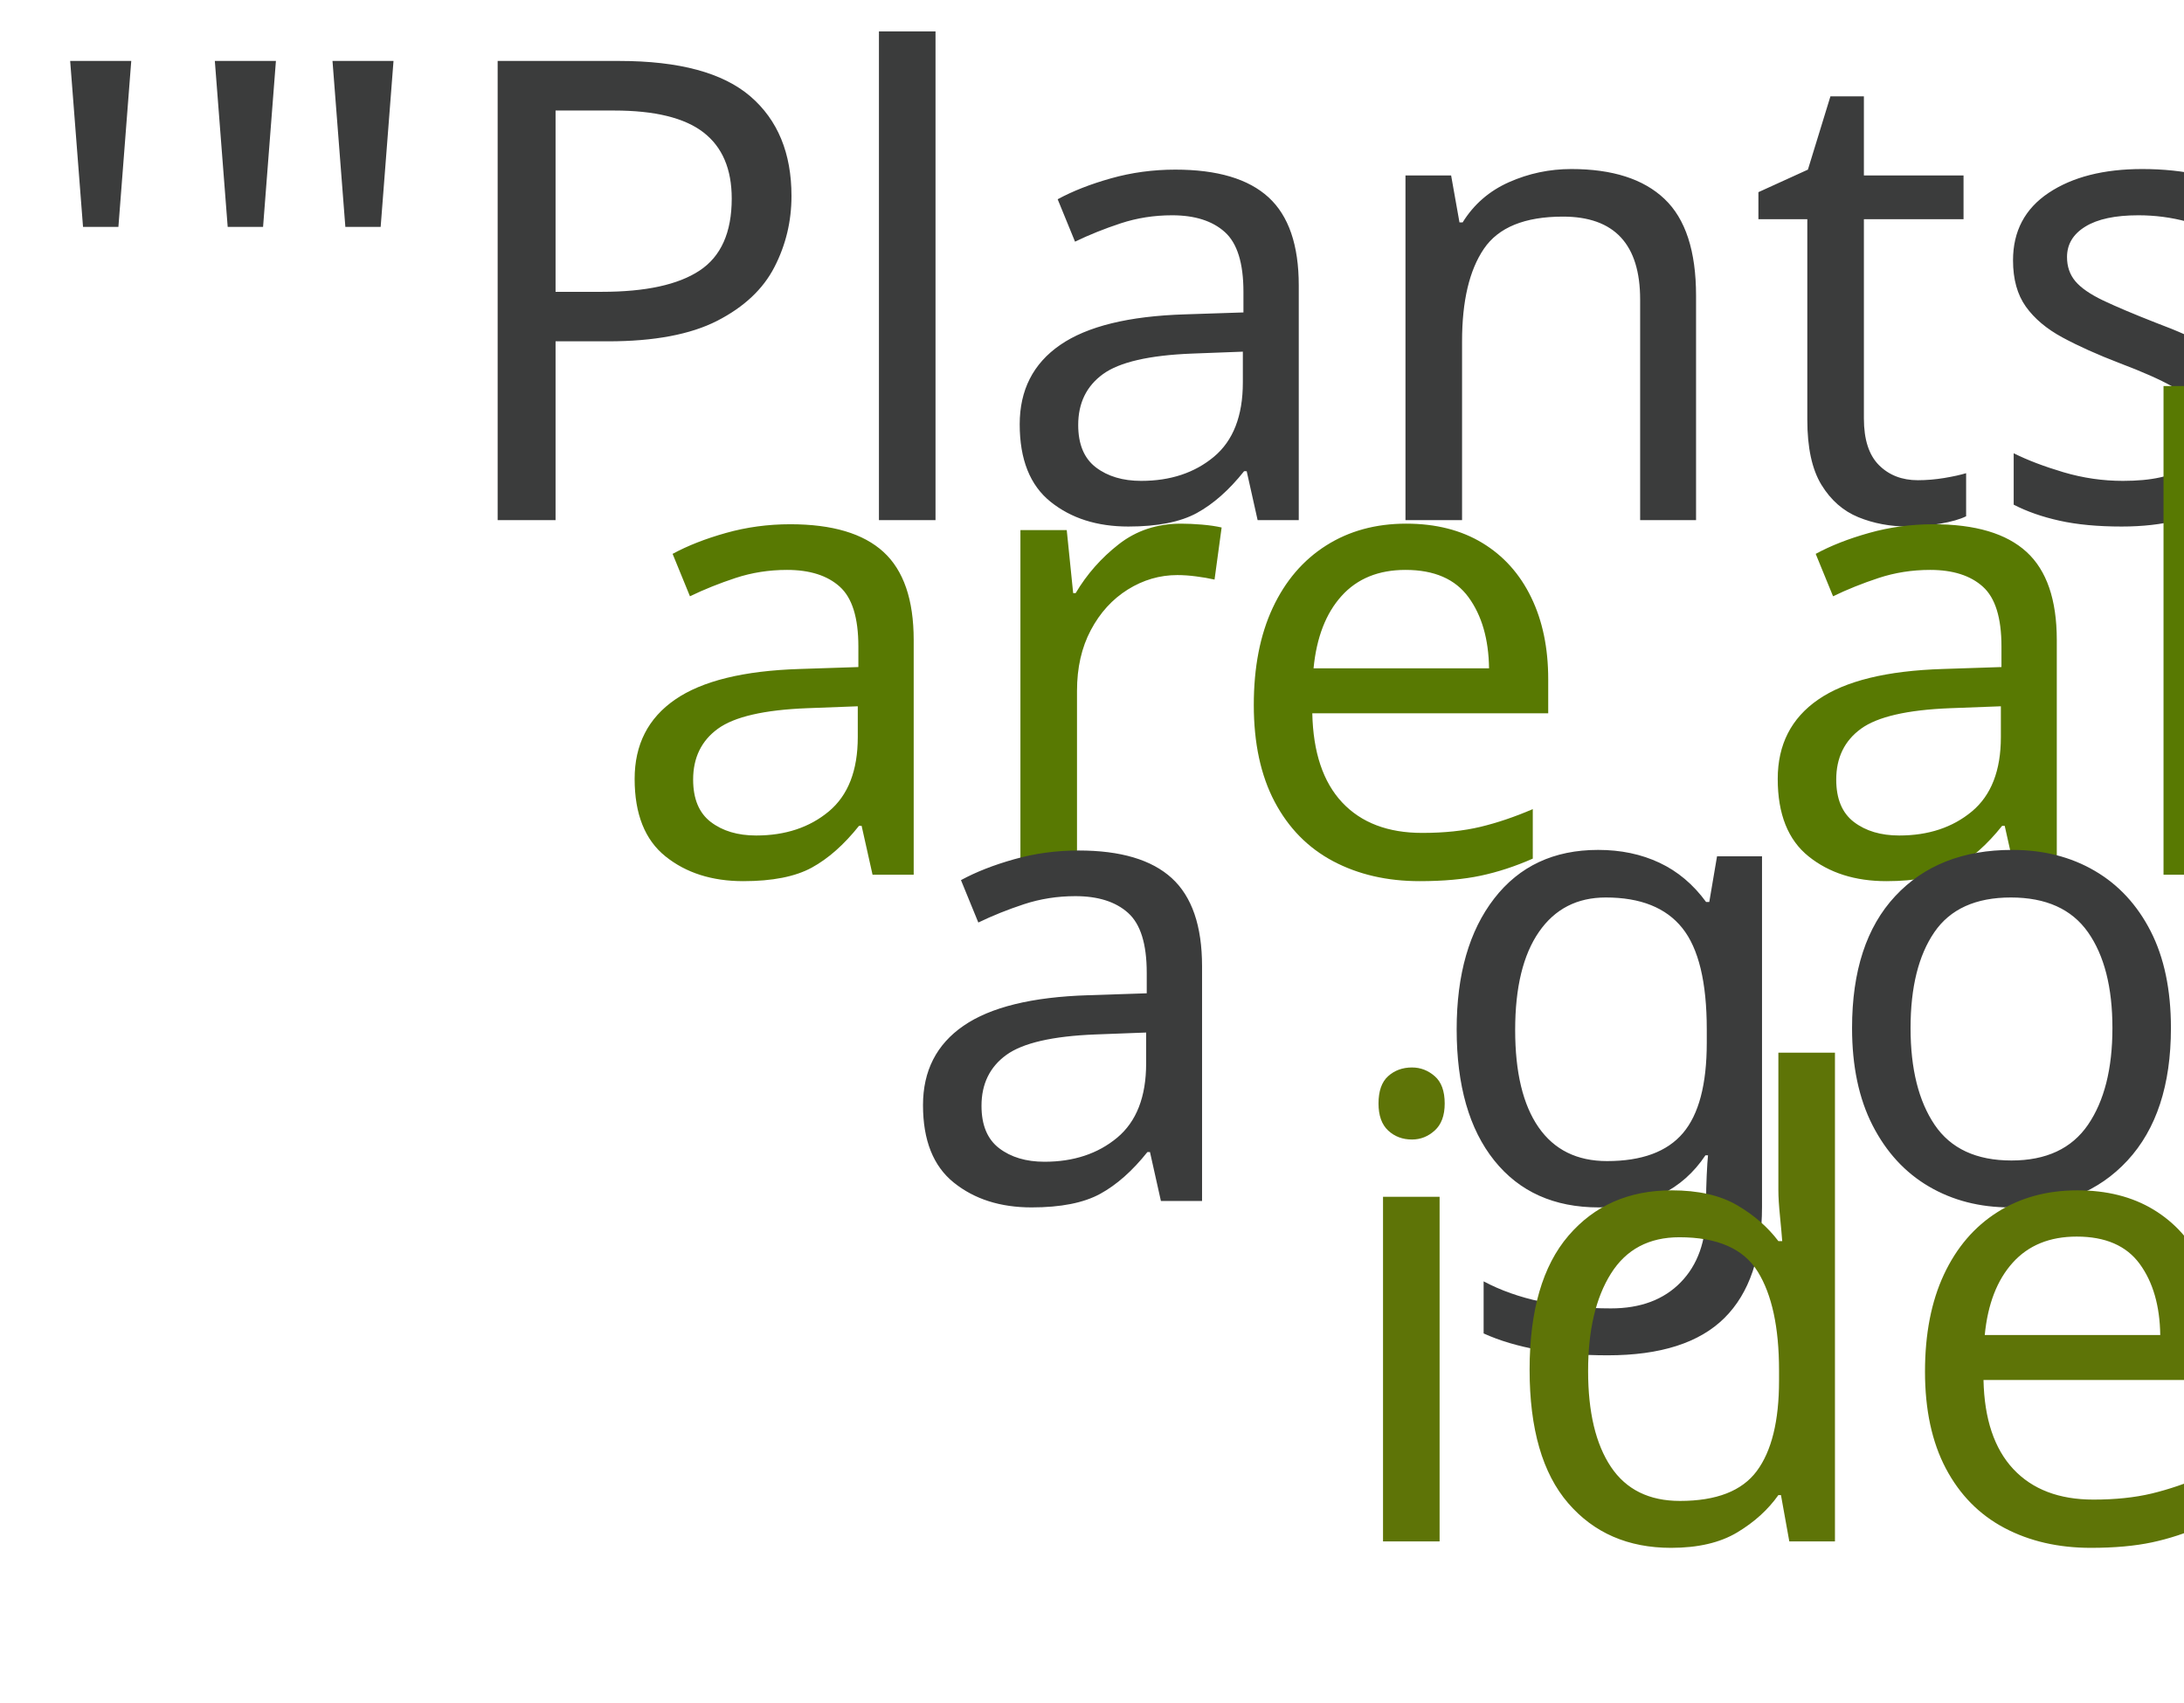
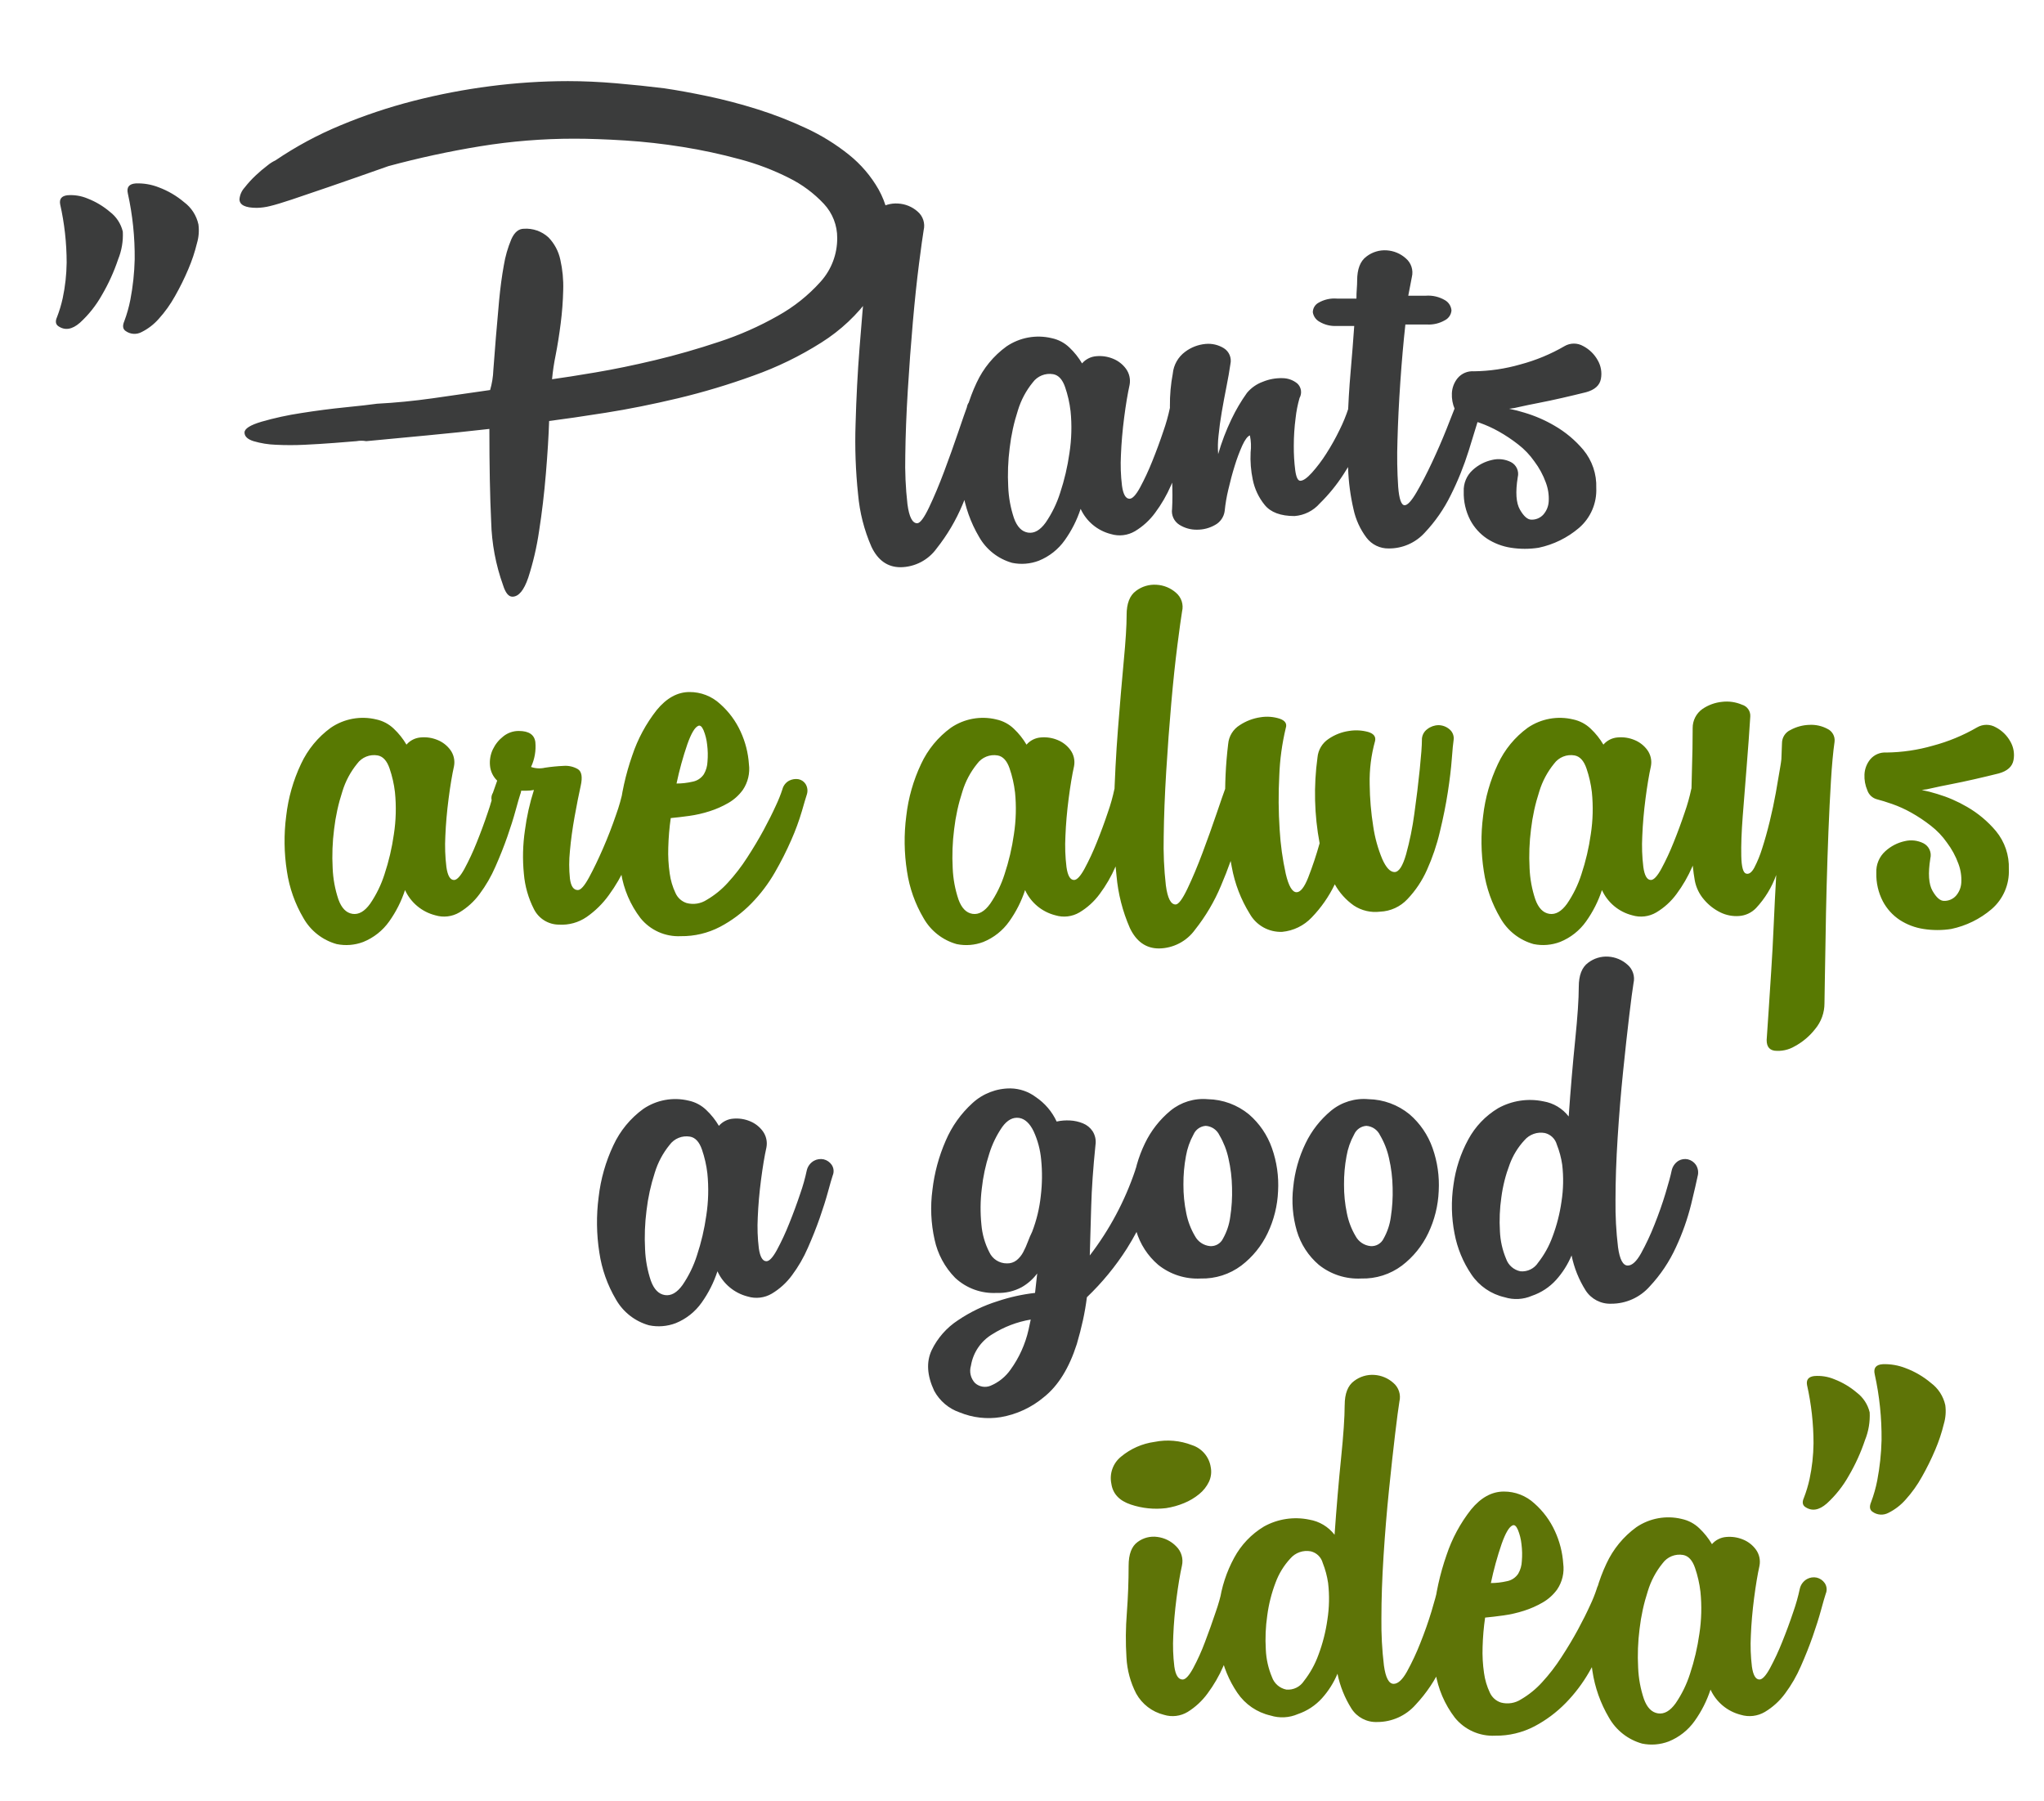
- <svg xmlns="http://www.w3.org/2000/svg" id="Group_1" data-name="Group 1" viewBox="819 206 462 360">
+ <svg xmlns="http://www.w3.org/2000/svg" viewBox="0 0 386 340">
  <defs>
    <style>
      .cls-1 {
+         clip-path: url(#clip-Web_1920_1);
+       }
+ 
+       .cls-2 {
        fill: #3b3c3c;
      }

-       .cls-1, .cls-2, .cls-3 {
-         font-size: 136px;
-         font-family: RemachineScriptPersonalUse, Remachine Script Personal Use;
+       .cls-2, .cls-3, .cls-4 {
+         stroke: rgba(0,0,0,0);
      }

-       .cls-2 {
+       .cls-3 {
        fill: #587902;
      }

-       .cls-3 {
+       .cls-4 {
        fill: #5e7407;
      }
    </style>
+     <clipPath id="clip-Web_1920_1">
+       <rect width="386" height="340" />
+     </clipPath>
  </defs>
-   <text id="_Plants" data-name="'&quot;Plants" class="cls-1" transform="translate(825 316)">
-     <tspan x="0" y="0">'"Plants</tspan>
-   </text>
-   <text id="are_always" data-name="are always" class="cls-2" transform="translate(947 391)">
-     <tspan x="0" y="0">are always</tspan>
-   </text>
-   <text id="a_good" data-name="a good" class="cls-1" transform="translate(1008 460)">
-     <tspan x="0" y="0">a good</tspan>
-   </text>
-   <text id="idea_" data-name="idea!&quot;" class="cls-3" transform="translate(1100 532)">
-     <tspan x="0" y="0">idea!"</tspan>
-   </text>
+   <g id="Web_1920_1" data-name="Web 1920 – 1" class="cls-1">
+     <g id="Symbol_1_1" data-name="Symbol 1 – 1" transform="translate(-742 -291)">
+       <path id="Path_1" data-name="Path 1" class="cls-2" d="M13.192-57.256a12.274,12.274,0,0,1-.884,5.236,35.817,35.817,0,0,1-3.06,6.732A20.934,20.934,0,0,1,5.1-40.052Q2.856-38.08.952-39.44q-.68-.544-.2-1.632a24.246,24.246,0,0,0,1.088-3.6,34.292,34.292,0,0,0,.748-6.732A50.5,50.5,0,0,0,1.36-62.424q-.272-1.5,1.36-1.7a8.128,8.128,0,0,1,3.808.612A14.629,14.629,0,0,1,10.744-61,6.6,6.6,0,0,1,13.192-57.256Zm14.28-1.36A8.484,8.484,0,0,1,27.2-55.08a30.965,30.965,0,0,1-1.632,4.9,48.309,48.309,0,0,1-2.516,5.1,23.093,23.093,0,0,1-3.06,4.284,10.554,10.554,0,0,1-3.264,2.516,2.836,2.836,0,0,1-2.992-.2q-.816-.544-.272-1.836A25.53,25.53,0,0,0,14.62-44.4a46.376,46.376,0,0,0,.816-7.616,55.187,55.187,0,0,0-1.292-12.444q-.408-1.768,1.5-1.9a10.724,10.724,0,0,1,4.352.748,16.133,16.133,0,0,1,4.76,2.788A7.109,7.109,0,0,1,27.472-58.616Zm35.9-11.016q-6.936,2.448-11.288,3.944t-7,2.38q-2.652.884-4.08,1.224a11.034,11.034,0,0,1-2.516.34q-3.264,0-3.264-1.632a3.73,3.73,0,0,1,.952-2.176,20.223,20.223,0,0,1,2.108-2.312,26.48,26.48,0,0,1,2.244-1.9,7.038,7.038,0,0,1,1.5-.952,68.515,68.515,0,0,1,12.24-6.6,100.678,100.678,0,0,1,13.8-4.624A119.5,119.5,0,0,1,82.62-84.728a114.682,114.682,0,0,1,14.62-.952q4.352,0,9.112.408t9.112.952q3.672.544,8.228,1.5t9.316,2.448a73.712,73.712,0,0,1,9.248,3.6,39.275,39.275,0,0,1,8.024,4.964,22.906,22.906,0,0,1,5.644,6.6,16.736,16.736,0,0,1,2.108,8.364,19.87,19.87,0,0,1-3.6,11.764,33.244,33.244,0,0,1-9.316,8.772,63.868,63.868,0,0,1-12.852,6.256,131.352,131.352,0,0,1-14.28,4.284q-7.14,1.7-13.6,2.72T93.7-21.488q-.136,4.216-.612,9.928T91.8-.68a53.709,53.709,0,0,1-2.04,8.772q-1.224,3.6-2.992,3.6Q85.68,11.7,85,9.52A38.272,38.272,0,0,1,82.756-2.448q-.34-7.072-.34-17.544-5.984.68-11.764,1.224T59.16-17.68a5.121,5.121,0,0,0-1.836,0l-4.284.34q-2.584.2-5.508.34a54.358,54.358,0,0,1-5.44,0,17.055,17.055,0,0,1-4.216-.68q-1.7-.544-1.7-1.632t3.2-2.04a58.7,58.7,0,0,1,7.48-1.632q4.284-.68,8.364-1.088t5.984-.68q5.168-.272,10.472-1.02t10.88-1.564a15.542,15.542,0,0,0,.612-3.808q.2-2.72.476-6.12t.612-7q.34-3.6.884-6.6a21.83,21.83,0,0,1,1.428-4.964q.884-1.972,2.38-1.972a6.254,6.254,0,0,1,4.624,1.632,8.619,8.619,0,0,1,2.244,4.216,22.648,22.648,0,0,1,.544,5.712,60.256,60.256,0,0,1-.476,6.324q-.408,3.2-.952,5.984a41.41,41.41,0,0,0-.68,4.556q2.992-.408,8.228-1.292T113.7-32.98q5.984-1.428,12.1-3.468a60.593,60.593,0,0,0,11.084-4.9,31.135,31.135,0,0,0,8.092-6.46,12.2,12.2,0,0,0,3.128-8.228,9.349,9.349,0,0,0-2.516-6.46,22.95,22.95,0,0,0-6.6-4.9,47.511,47.511,0,0,0-9.316-3.536,102.59,102.59,0,0,0-10.744-2.312q-5.508-.884-10.88-1.224t-9.588-.34a110.279,110.279,0,0,0-17.748,1.428A173.548,173.548,0,0,0,63.376-69.632Zm90.576,12.784q0-3.264,1.768-4.556A5.764,5.764,0,0,1,159.6-62.56a6.039,6.039,0,0,1,3.672,1.5,3.517,3.517,0,0,1,1.156,3.536q-.272,1.632-.884,6.392t-1.156,10.948q-.544,6.188-.952,12.852t-.476,12.308a66.926,66.926,0,0,0,.408,9.248q.476,3.6,1.836,3.6.816,0,2.244-2.992t2.856-6.8q1.428-3.808,2.652-7.412t1.632-4.692a2.136,2.136,0,0,1,1.224-1.632,2.912,2.912,0,0,1,1.836-.2,2.674,2.674,0,0,1,1.5.952,1.967,1.967,0,0,1,.2,1.972q-.816,2.72-2.176,7.616a76.4,76.4,0,0,1-3.4,9.656,35.148,35.148,0,0,1-4.9,8.3,8.512,8.512,0,0,1-6.8,3.536q-3.672,0-5.508-3.876a31.518,31.518,0,0,1-2.516-9.86,95.3,95.3,0,0,1-.476-13.328q.2-7.344.748-14.348t1.088-12.784Q153.952-53.856,153.952-56.848Zm34.68,19.72a6.819,6.819,0,0,1,3.332,1.768,13.554,13.554,0,0,1,2.38,2.992,3.953,3.953,0,0,1,2.72-1.36,6.682,6.682,0,0,1,3.128.476,5.632,5.632,0,0,1,2.448,1.9,3.944,3.944,0,0,1,.68,3.06q-.544,2.448-1.02,6.12t-.612,7.072a33.491,33.491,0,0,0,.2,5.848q.34,2.448,1.428,2.448.816,0,1.972-2.108a47.337,47.337,0,0,0,2.312-4.964q1.156-2.856,2.108-5.712a34.752,34.752,0,0,0,1.224-4.352,2.812,2.812,0,0,1,1.36-1.836,2.677,2.677,0,0,1,1.836-.272,2.568,2.568,0,0,1,1.5,1.02,2.113,2.113,0,0,1,.2,2.04q-.272.816-.884,3.06t-1.564,4.964q-.952,2.72-2.244,5.644a25.759,25.759,0,0,1-2.992,5.168A13,13,0,0,1,204.34-.68a5.692,5.692,0,0,1-4.556.544,8.6,8.6,0,0,1-5.712-4.76A22,22,0,0,1,191.08,1.02a11.087,11.087,0,0,1-4.9,3.876,9,9,0,0,1-5.032.408A10.412,10.412,0,0,1,174.9.408a24.373,24.373,0,0,1-3.128-8.84,36.707,36.707,0,0,1-.136-10.472A31.187,31.187,0,0,1,174.42-28.7a17.684,17.684,0,0,1,5.644-6.868A10.744,10.744,0,0,1,188.632-37.128Zm3.536,13.736a21.488,21.488,0,0,0-1.02-4.488q-.748-2.176-2.244-2.448a3.951,3.951,0,0,0-3.876,1.564,15.4,15.4,0,0,0-2.788,5.236,36.708,36.708,0,0,0-1.564,7.14,40.69,40.69,0,0,0-.272,7.344,21.2,21.2,0,0,0,1.088,5.916q.884,2.448,2.652,2.72t3.332-1.9a21.3,21.3,0,0,0,2.72-5.576,42.934,42.934,0,0,0,1.768-7.548A31.436,31.436,0,0,0,192.168-23.392Zm19.312-7.072a5.811,5.811,0,0,1,2.312-4.08,7.531,7.531,0,0,1,3.876-1.5,5.575,5.575,0,0,1,3.468.816,2.8,2.8,0,0,1,1.224,2.992q-.272,1.9-.748,4.284t-.884,4.76q-.408,2.38-.612,4.488a18.318,18.318,0,0,0-.068,3.468,42.65,42.65,0,0,1,2.516-6.6,32.65,32.65,0,0,1,2.924-4.964A7.012,7.012,0,0,1,228.48-28.9a9.052,9.052,0,0,1,3.672-.68,4.453,4.453,0,0,1,2.856,1.02,2.241,2.241,0,0,1,.408,2.72,22.279,22.279,0,0,0-.748,3.808,40.094,40.094,0,0,0-.34,5.236,34.306,34.306,0,0,0,.272,4.624q.272,1.972.952,1.972.816,0,2.176-1.5a27.616,27.616,0,0,0,2.72-3.6,42.6,42.6,0,0,0,2.516-4.488,29.867,29.867,0,0,0,1.7-4.148,2.17,2.17,0,0,1,1.156-1.632,2.876,2.876,0,0,1,1.7-.272,2.07,2.07,0,0,1,1.36.884,2.361,2.361,0,0,1,.272,1.972,26.991,26.991,0,0,1-1.9,5.168,49.3,49.3,0,0,1-3.536,6.392,32.081,32.081,0,0,1-4.488,5.508,7.028,7.028,0,0,1-4.76,2.38q-3.944,0-5.644-2.108a11,11,0,0,1-2.244-4.76,20.217,20.217,0,0,1-.408-5.168,9.757,9.757,0,0,0-.136-3.2q-.68.272-1.428,1.9a32.386,32.386,0,0,0-1.428,3.808q-.68,2.176-1.224,4.556a29.6,29.6,0,0,0-.68,4.012,3.519,3.519,0,0,1-1.836,2.652,6.794,6.794,0,0,1-3.4.884A6.078,6.078,0,0,1,212.7-1.9a3.026,3.026,0,0,1-1.36-2.992q.136-2.312,0-5.576t-.272-6.868q-.136-3.6-.136-7A31.344,31.344,0,0,1,211.48-30.464Zm34.68-14.144q0-.952.068-1.836t.068-1.564q0-3.264,1.768-4.556a5.657,5.657,0,0,1,3.808-1.156,5.963,5.963,0,0,1,3.6,1.5,3.517,3.517,0,0,1,1.156,3.536l-.68,3.536h3.264a6.22,6.22,0,0,1,3.74.884,2.451,2.451,0,0,1,1.156,1.9,2.268,2.268,0,0,1-1.224,1.836,6.082,6.082,0,0,1-3.4.816h-4.08q-.544,4.9-.952,10.812t-.544,11.152a86.151,86.151,0,0,0,.136,8.7q.272,3.468,1.224,3.468.816,0,2.244-2.448t2.924-5.644q1.5-3.2,2.72-6.256t1.632-4.148a2.136,2.136,0,0,1,1.224-1.632,2.912,2.912,0,0,1,1.836-.2,2.674,2.674,0,0,1,1.5.952,1.967,1.967,0,0,1,.2,1.972q-.816,2.72-2.176,7.072a56.519,56.519,0,0,1-3.4,8.432,28.816,28.816,0,0,1-4.9,7.072,9.082,9.082,0,0,1-6.8,2.992,5.154,5.154,0,0,1-4.216-2.04,13.725,13.725,0,0,1-2.448-5.372,40.5,40.5,0,0,1-1.02-7.684q-.2-4.352-.068-8.976t.544-9.316q.408-4.692.68-8.636h-3.264a5.74,5.74,0,0,1-3.332-.816,2.47,2.47,0,0,1-1.224-1.768,2.06,2.06,0,0,1,1.02-1.768,5.978,5.978,0,0,1,3.536-.816Zm39.3,8.976a3.521,3.521,0,0,1,3.536,0,6.667,6.667,0,0,1,2.72,2.652,5.129,5.129,0,0,1,.612,3.536q-.34,1.836-2.788,2.516-2.176.544-4.556,1.088t-4.488.952q-2.108.408-3.6.748a11.946,11.946,0,0,1-1.9.34,28.053,28.053,0,0,1,2.924.748A25.651,25.651,0,0,1,283.56-20.6,20.52,20.52,0,0,1,289-16.048a10.685,10.685,0,0,1,2.448,7.208,9.413,9.413,0,0,1-3.264,7.548,17.183,17.183,0,0,1-7.616,3.74,16.894,16.894,0,0,1-5.236,0,11.42,11.42,0,0,1-4.488-1.7,9.664,9.664,0,0,1-3.2-3.536,11.064,11.064,0,0,1-1.224-5.372,5.156,5.156,0,0,1,1.7-4.08,7.969,7.969,0,0,1,3.672-1.9,5.168,5.168,0,0,1,3.536.408,2.523,2.523,0,0,1,1.292,2.856q-.68,4.216.408,6.12t2.176,1.9a2.929,2.929,0,0,0,2.244-.952,4.1,4.1,0,0,0,1.02-2.516,8.643,8.643,0,0,0-.544-3.536,15.257,15.257,0,0,0-2.176-4.012,14.535,14.535,0,0,0-3.06-3.2,28.709,28.709,0,0,0-3.672-2.448,22.8,22.8,0,0,0-3.6-1.632q-1.768-.612-2.856-.884a2.625,2.625,0,0,1-1.836-1.7,6.756,6.756,0,0,1-.544-2.992,4.857,4.857,0,0,1,1.088-2.856,3.661,3.661,0,0,1,3.06-1.292,33.142,33.142,0,0,0,8.772-1.292A34.068,34.068,0,0,0,285.464-35.632Z" transform="translate(752 392)" />
+       <path id="Path_2" data-name="Path 2" class="cls-3" d="M16.048-37.128A6.819,6.819,0,0,1,19.38-35.36a13.554,13.554,0,0,1,2.38,2.992,3.953,3.953,0,0,1,2.72-1.36,6.682,6.682,0,0,1,3.128.476,5.632,5.632,0,0,1,2.448,1.9,3.944,3.944,0,0,1,.68,3.06q-.544,2.448-1.02,6.12T29.1-15.1a33.492,33.492,0,0,0,.2,5.848Q29.648-6.8,30.736-6.8q.816,0,1.972-2.108a47.334,47.334,0,0,0,2.312-4.964q1.156-2.856,2.108-5.712a34.749,34.749,0,0,0,1.224-4.352,2.812,2.812,0,0,1,1.36-1.836,2.677,2.677,0,0,1,1.836-.272,2.568,2.568,0,0,1,1.5,1.02,2.113,2.113,0,0,1,.2,2.04q-.272.816-.884,3.06T40.8-14.96q-.952,2.72-2.244,5.644a25.76,25.76,0,0,1-2.992,5.168A13,13,0,0,1,31.756-.68,5.692,5.692,0,0,1,27.2-.136,8.6,8.6,0,0,1,21.488-4.9,22,22,0,0,1,18.5,1.02,11.087,11.087,0,0,1,13.6,4.9,9,9,0,0,1,8.568,5.3,10.412,10.412,0,0,1,2.312.408,24.373,24.373,0,0,1-.816-8.432,36.707,36.707,0,0,1-.952-18.9,31.187,31.187,0,0,1,1.836-28.7,17.684,17.684,0,0,1,7.48-35.564,10.744,10.744,0,0,1,16.048-37.128Zm3.536,13.736a21.488,21.488,0,0,0-1.02-4.488q-.748-2.176-2.244-2.448a3.951,3.951,0,0,0-3.876,1.564,15.4,15.4,0,0,0-2.788,5.236,36.708,36.708,0,0,0-1.564,7.14A40.69,40.69,0,0,0,7.82-9.044,21.2,21.2,0,0,0,8.908-3.128Q9.792-.68,11.56-.408t3.332-1.9a21.3,21.3,0,0,0,2.72-5.576,42.934,42.934,0,0,0,1.768-7.548A31.437,31.437,0,0,0,19.584-23.392Zm22.984,1.224A2.314,2.314,0,0,1,41.412-20.6a2.608,2.608,0,0,1-1.836.272,2.4,2.4,0,0,1-1.5-.952,1.9,1.9,0,0,1,0-1.972l.816-2.312a4.465,4.465,0,0,1-1.36-2.856,5.86,5.86,0,0,1,.544-3.06,6.835,6.835,0,0,1,1.972-2.448,4.6,4.6,0,0,1,2.924-1.02q2.856,0,3.128,2.108a9.122,9.122,0,0,1-.816,4.692,4.753,4.753,0,0,0,2.652.136,33.145,33.145,0,0,1,3.468-.34,4.664,4.664,0,0,1,2.72.612q1.088.68.544,3.128t-1.156,5.848q-.612,3.4-.884,6.46a25.087,25.087,0,0,0,0,5.236Q52.9-4.9,54.128-4.9q.816,0,2.108-2.38t2.652-5.508q1.36-3.128,2.448-6.324a33.827,33.827,0,0,0,1.36-4.828,2.722,2.722,0,0,1,1.156-1.9,3.026,3.026,0,0,1,1.836-.476,2.142,2.142,0,0,1,1.564.816,2.785,2.785,0,0,1,.476,2.108q-.136.68-.68,2.924t-1.5,5.032Q64.6-12.648,63.24-9.588a30.053,30.053,0,0,1-3.264,5.644A17.367,17.367,0,0,1,55.76.2a8.282,8.282,0,0,1-5.168,1.428,5.3,5.3,0,0,1-4.76-2.924,17.973,17.973,0,0,1-1.9-6.664,33.7,33.7,0,0,1,.2-8.228,43.322,43.322,0,0,1,1.7-7.616,6.919,6.919,0,0,1-1.36.136h-1.36A4.231,4.231,0,0,0,42.568-22.168Zm42.7-1.632a8.811,8.811,0,0,1-2.72,2.448,17.8,17.8,0,0,1-3.536,1.564,22.843,22.843,0,0,1-3.876.884q-1.972.272-3.468.408A47.888,47.888,0,0,0,71.2-12.92a27.456,27.456,0,0,0,.272,4.9,12.562,12.562,0,0,0,1.088,3.672,3.458,3.458,0,0,0,2.108,1.9,4.732,4.732,0,0,0,3.808-.612,16.745,16.745,0,0,0,3.944-3.2,34.565,34.565,0,0,0,3.672-4.76q1.768-2.72,3.128-5.236t2.312-4.624a25.821,25.821,0,0,0,1.224-3.06,2.557,2.557,0,0,1,1.292-1.632,2.876,2.876,0,0,1,1.7-.272,2.07,2.07,0,0,1,1.36.884,2.361,2.361,0,0,1,.272,1.972q-.272.816-.952,3.2a44.863,44.863,0,0,1-1.972,5.372,61.085,61.085,0,0,1-3.128,6.188A29.17,29.17,0,0,1,86.9-2.38a23.735,23.735,0,0,1-5.916,4.42,15.564,15.564,0,0,1-7.412,1.768A9.2,9.2,0,0,1,65.96.408,18.96,18.96,0,0,1,62.288-8.16a38.923,38.923,0,0,1-.34-11.084A47.642,47.642,0,0,1,64.4-30.328,28.375,28.375,0,0,1,69.02-38.9q2.788-3.4,6.188-3.4a8.431,8.431,0,0,1,5.78,2.244,15.613,15.613,0,0,1,3.876,5.236,17.434,17.434,0,0,1,1.564,6.12A7.067,7.067,0,0,1,85.272-23.8ZM76.84-35.9q-.952.408-2.04,3.468a62.019,62.019,0,0,0-2.04,7.412,13.462,13.462,0,0,0,2.992-.34,3.283,3.283,0,0,0,2.176-1.428,5.124,5.124,0,0,0,.68-2.38,15.136,15.136,0,0,0-.068-3.2,9.913,9.913,0,0,0-.68-2.72Q77.384-36.176,76.84-35.9Zm56.3-1.224a6.819,6.819,0,0,1,3.332,1.768,13.554,13.554,0,0,1,2.38,2.992,3.953,3.953,0,0,1,2.72-1.36,6.682,6.682,0,0,1,3.128.476,5.632,5.632,0,0,1,2.448,1.9,3.944,3.944,0,0,1,.68,3.06q-.544,2.448-1.02,6.12T146.2-15.1a33.491,33.491,0,0,0,.2,5.848q.34,2.448,1.428,2.448.816,0,1.972-2.108a47.337,47.337,0,0,0,2.312-4.964q1.156-2.856,2.108-5.712a34.752,34.752,0,0,0,1.224-4.352,2.812,2.812,0,0,1,1.36-1.836,2.677,2.677,0,0,1,1.836-.272,2.568,2.568,0,0,1,1.5,1.02,2.113,2.113,0,0,1,.2,2.04q-.272.816-.884,3.06T157.9-14.96q-.952,2.72-2.244,5.644a25.759,25.759,0,0,1-2.992,5.168A13,13,0,0,1,148.852-.68a5.692,5.692,0,0,1-4.556.544,8.6,8.6,0,0,1-5.712-4.76,22,22,0,0,1-2.992,5.916A11.087,11.087,0,0,1,130.7,4.9a9,9,0,0,1-5.032.408,10.412,10.412,0,0,1-6.256-4.9,24.373,24.373,0,0,1-3.128-8.84,36.707,36.707,0,0,1-.136-10.472,31.187,31.187,0,0,1,2.788-9.792,17.684,17.684,0,0,1,5.644-6.868A10.744,10.744,0,0,1,133.144-37.128Zm3.536,13.736a21.488,21.488,0,0,0-1.02-4.488q-.748-2.176-2.244-2.448a3.951,3.951,0,0,0-3.876,1.564,15.4,15.4,0,0,0-2.788,5.236,36.708,36.708,0,0,0-1.564,7.14,40.69,40.69,0,0,0-.272,7.344A21.2,21.2,0,0,0,126-3.128q.884,2.448,2.652,2.72t3.332-1.9a21.3,21.3,0,0,0,2.72-5.576,42.934,42.934,0,0,0,1.768-7.548A31.436,31.436,0,0,0,136.68-23.392Zm21.08-33.456q0-3.264,1.768-4.556A5.764,5.764,0,0,1,163.4-62.56a6.039,6.039,0,0,1,3.672,1.5,3.517,3.517,0,0,1,1.156,3.536q-.272,1.632-.884,6.392t-1.156,10.948q-.544,6.188-.952,12.852t-.476,12.308a66.926,66.926,0,0,0,.408,9.248q.476,3.6,1.836,3.6.816,0,2.244-2.992t2.856-6.8q1.428-3.808,2.652-7.412t1.632-4.692a2.136,2.136,0,0,1,1.224-1.632,2.912,2.912,0,0,1,1.836-.2,2.674,2.674,0,0,1,1.5.952,1.967,1.967,0,0,1,.2,1.972q-.816,2.72-2.176,7.616a76.4,76.4,0,0,1-3.4,9.656,35.148,35.148,0,0,1-4.9,8.3,8.512,8.512,0,0,1-6.8,3.536q-3.672,0-5.508-3.876a31.518,31.518,0,0,1-2.516-9.86,95.3,95.3,0,0,1-.476-13.328q.2-7.344.748-14.348t1.088-12.784Q157.76-53.856,157.76-56.848ZM193.8-29.92a4.7,4.7,0,0,1,2.108-3.536,9.093,9.093,0,0,1,3.876-1.5,8.488,8.488,0,0,1,3.6.2q1.564.476,1.292,1.7a27.976,27.976,0,0,0-1.02,8.16,54.078,54.078,0,0,0,.68,8.024,25.581,25.581,0,0,0,1.7,6.12Q207.128-8.3,208.352-8.3t2.176-3.332a57.162,57.162,0,0,0,1.564-7.684q.612-4.352,1.02-8.364t.408-5.508a2.462,2.462,0,0,1,1.02-2.108,3.523,3.523,0,0,1,2.108-.748,3.242,3.242,0,0,1,2.04.748,2.219,2.219,0,0,1,.816,2.108q-.136.816-.34,3.536t-.748,6.256q-.544,3.536-1.5,7.48A39.54,39.54,0,0,1,214.472-8.7,19.48,19.48,0,0,1,210.8-3.2a7.456,7.456,0,0,1-5.168,2.38,7.336,7.336,0,0,1-4.964-1.156,11.978,11.978,0,0,1-3.6-4.012A23.827,23.827,0,0,1,192.712.272a8.814,8.814,0,0,1-5.576,2.72,6.712,6.712,0,0,1-6.12-3.4,25.36,25.36,0,0,1-3.4-8.84,64.914,64.914,0,0,1-1.224-11.628,78.5,78.5,0,0,1,.544-11.628,4.642,4.642,0,0,1,2.176-3.536,9.593,9.593,0,0,1,3.944-1.5,7.77,7.77,0,0,1,3.6.272q1.564.544,1.156,1.768a45.674,45.674,0,0,0-1.224,8.976,84.672,84.672,0,0,0,.068,10.2,53.186,53.186,0,0,0,1.156,8.364q.816,3.468,2.04,3.468,1.088,0,2.176-2.72a68.468,68.468,0,0,0,2.176-6.528A50.394,50.394,0,0,1,193.8-29.92Zm48.28-7.208a6.819,6.819,0,0,1,3.332,1.768,13.554,13.554,0,0,1,2.38,2.992,3.953,3.953,0,0,1,2.72-1.36,6.682,6.682,0,0,1,3.128.476,5.632,5.632,0,0,1,2.448,1.9,3.943,3.943,0,0,1,.68,3.06q-.544,2.448-1.02,6.12t-.612,7.072a33.491,33.491,0,0,0,.2,5.848q.34,2.448,1.428,2.448.816,0,1.972-2.108a47.334,47.334,0,0,0,2.312-4.964q1.156-2.856,2.108-5.712a34.746,34.746,0,0,0,1.224-4.352,2.812,2.812,0,0,1,1.36-1.836,2.677,2.677,0,0,1,1.836-.272,2.568,2.568,0,0,1,1.5,1.02,2.113,2.113,0,0,1,.2,2.04q-.272.816-.884,3.06t-1.564,4.964q-.952,2.72-2.244,5.644A25.759,25.759,0,0,1,261.6-4.148,13,13,0,0,1,257.788-.68a5.692,5.692,0,0,1-4.556.544A8.6,8.6,0,0,1,247.52-4.9a22,22,0,0,1-2.992,5.916,11.087,11.087,0,0,1-4.9,3.876A9,9,0,0,1,234.6,5.3a10.412,10.412,0,0,1-6.256-4.9,24.373,24.373,0,0,1-3.128-8.84A36.707,36.707,0,0,1,225.08-18.9a31.187,31.187,0,0,1,2.788-9.792,17.684,17.684,0,0,1,5.644-6.868A10.744,10.744,0,0,1,242.08-37.128Zm3.536,13.736a21.488,21.488,0,0,0-1.02-4.488q-.748-2.176-2.244-2.448a3.951,3.951,0,0,0-3.876,1.564,15.4,15.4,0,0,0-2.788,5.236,36.708,36.708,0,0,0-1.564,7.14,40.69,40.69,0,0,0-.272,7.344,21.2,21.2,0,0,0,1.088,5.916q.884,2.448,2.652,2.72t3.332-1.9a21.3,21.3,0,0,0,2.72-5.576,42.934,42.934,0,0,0,1.768-7.548A31.436,31.436,0,0,0,245.616-23.392Zm43.928,39.848a7.563,7.563,0,0,1-1.768,4.9,12.322,12.322,0,0,1-3.876,3.264,6.205,6.205,0,0,1-3.808.816q-1.7-.272-1.428-2.584.136-1.768.34-5.032t.476-7.344q.272-4.08.476-8.772t.476-9.452A18.115,18.115,0,0,1,276.624-1.5a4.915,4.915,0,0,1-3.2,1.5,6.869,6.869,0,0,1-3.536-.68,9.5,9.5,0,0,1-3.06-2.38,7.7,7.7,0,0,1-1.768-3.6,36.322,36.322,0,0,1-.544-5.44q-.136-3.4-.136-7.344t.136-8.092q.136-4.148.136-7.956a4.368,4.368,0,0,1,1.836-3.6,7.96,7.96,0,0,1,3.74-1.36,7.326,7.326,0,0,1,3.74.544,2.166,2.166,0,0,1,1.564,2.244q-.272,4.352-.68,9.384t-.748,9.452q-.34,4.42-.272,7.48t.884,3.332q.816.272,1.564-1.088a21.658,21.658,0,0,0,1.5-3.672q.748-2.312,1.428-5.1t1.156-5.44q.476-2.652.816-4.76a21.735,21.735,0,0,0,.34-3.06q1.632-.816,2.108,0a10.4,10.4,0,0,1,.884,2.992,13.213,13.213,0,0,1,.068,2.652,40.045,40.045,0,0,1-.544,5.032q-.476,2.924-1.36,6.324a39.337,39.337,0,0,1-2.244,6.392q.408-7.48.68-14.212t.408-10.676a2.75,2.75,0,0,1,1.632-2.516,7.915,7.915,0,0,1,3.536-.952,6.485,6.485,0,0,1,3.4.748,2.379,2.379,0,0,1,1.36,2.448q-.408,2.856-.68,7.344t-.476,9.588q-.2,5.1-.34,10.336t-.2,9.724q-.068,4.488-.136,7.82T289.544,16.456Zm28.832-52.088a3.521,3.521,0,0,1,3.536,0,6.667,6.667,0,0,1,2.72,2.652,5.129,5.129,0,0,1,.612,3.536q-.34,1.836-2.788,2.516-2.176.544-4.556,1.088t-4.488.952q-2.108.408-3.6.748a11.946,11.946,0,0,1-1.9.34,28.053,28.053,0,0,1,2.924.748,25.651,25.651,0,0,1,5.644,2.448,20.52,20.52,0,0,1,5.44,4.556A10.685,10.685,0,0,1,324.36-8.84,9.413,9.413,0,0,1,321.1-1.292a17.183,17.183,0,0,1-7.616,3.74,16.894,16.894,0,0,1-5.236,0,11.42,11.42,0,0,1-4.488-1.7,9.664,9.664,0,0,1-3.2-3.536,11.064,11.064,0,0,1-1.224-5.372,5.156,5.156,0,0,1,1.7-4.08,7.969,7.969,0,0,1,3.672-1.9,5.168,5.168,0,0,1,3.536.408,2.523,2.523,0,0,1,1.292,2.856q-.68,4.216.408,6.12t2.176,1.9a2.929,2.929,0,0,0,2.244-.952,4.1,4.1,0,0,0,1.02-2.516,8.643,8.643,0,0,0-.544-3.536,15.257,15.257,0,0,0-2.176-4.012,14.535,14.535,0,0,0-3.06-3.2,28.709,28.709,0,0,0-3.672-2.448,22.8,22.8,0,0,0-3.6-1.632q-1.768-.612-2.856-.884a2.625,2.625,0,0,1-1.836-1.7,6.756,6.756,0,0,1-.544-2.992,4.857,4.857,0,0,1,1.088-2.856,3.661,3.661,0,0,1,3.06-1.292,33.142,33.142,0,0,0,8.772-1.292A34.068,34.068,0,0,0,318.376-35.632Z" transform="translate(797 464)" />
+       <path id="Path_3" data-name="Path 3" class="cls-2" d="M16.048-37.128A6.819,6.819,0,0,1,19.38-35.36a13.554,13.554,0,0,1,2.38,2.992,3.953,3.953,0,0,1,2.72-1.36,6.682,6.682,0,0,1,3.128.476,5.632,5.632,0,0,1,2.448,1.9,3.944,3.944,0,0,1,.68,3.06q-.544,2.448-1.02,6.12T29.1-15.1a33.492,33.492,0,0,0,.2,5.848Q29.648-6.8,30.736-6.8q.816,0,1.972-2.108a47.334,47.334,0,0,0,2.312-4.964q1.156-2.856,2.108-5.712a34.749,34.749,0,0,0,1.224-4.352,2.812,2.812,0,0,1,1.36-1.836,2.677,2.677,0,0,1,1.836-.272,2.568,2.568,0,0,1,1.5,1.02,2.113,2.113,0,0,1,.2,2.04q-.272.816-.884,3.06T40.8-14.96q-.952,2.72-2.244,5.644a25.76,25.76,0,0,1-2.992,5.168A13,13,0,0,1,31.756-.68,5.692,5.692,0,0,1,27.2-.136,8.6,8.6,0,0,1,21.488-4.9,22,22,0,0,1,18.5,1.02,11.087,11.087,0,0,1,13.6,4.9,9,9,0,0,1,8.568,5.3,10.412,10.412,0,0,1,2.312.408,24.373,24.373,0,0,1-.816-8.432,36.707,36.707,0,0,1-.952-18.9,31.187,31.187,0,0,1,1.836-28.7,17.684,17.684,0,0,1,7.48-35.564,10.744,10.744,0,0,1,16.048-37.128Zm3.536,13.736a21.488,21.488,0,0,0-1.02-4.488q-.748-2.176-2.244-2.448a3.951,3.951,0,0,0-3.876,1.564,15.4,15.4,0,0,0-2.788,5.236,36.708,36.708,0,0,0-1.564,7.14A40.69,40.69,0,0,0,7.82-9.044,21.2,21.2,0,0,0,8.908-3.128Q9.792-.68,11.56-.408t3.332-1.9a21.3,21.3,0,0,0,2.72-5.576,42.934,42.934,0,0,0,1.768-7.548A31.437,31.437,0,0,0,19.584-23.392Zm73.3-5.44q-.68,6.664-.816,11.7T91.8-7.888a55.566,55.566,0,0,0,8.568-16.048,2.893,2.893,0,0,1,1.292-1.836,2.223,2.223,0,0,1,1.768-.2,2.316,2.316,0,0,1,1.36,1.088,2.71,2.71,0,0,1,.068,2.176A52.822,52.822,0,0,1,98.8-9.18,49.485,49.485,0,0,1,91.256,0q-.272,2.176-.748,4.352T89.352,8.84q-2.176,6.8-6.188,10A17.152,17.152,0,0,1,75,22.644a14.382,14.382,0,0,1-7.752-.884,8.674,8.674,0,0,1-4.828-4.08q-2.04-4.352-.476-7.684a14.009,14.009,0,0,1,4.964-5.644,28.541,28.541,0,0,1,7.48-3.6A34.294,34.294,0,0,1,81.464-.816l.408-3.672A9.592,9.592,0,0,1,78.948-1.9,9.1,9.1,0,0,1,74.256-.816a10.66,10.66,0,0,1-7.888-2.856,14.681,14.681,0,0,1-3.876-7.208,26.754,26.754,0,0,1-.408-9.384A32.448,32.448,0,0,1,64.6-29.58a20.417,20.417,0,0,1,5.032-7.072A10.513,10.513,0,0,1,76.84-39.44a8.16,8.16,0,0,1,4.76,1.632,11.273,11.273,0,0,1,3.944,4.624,9.294,9.294,0,0,1,2.516-.2,7.4,7.4,0,0,1,2.448.544,3.972,3.972,0,0,1,1.836,1.5A3.79,3.79,0,0,1,92.888-28.832ZM80.92-12.376a26.665,26.665,0,0,0,1.632-6.8,31.183,31.183,0,0,0,.068-6.8,16.324,16.324,0,0,0-1.428-5.372q-1.088-2.244-2.72-2.516-1.768-.272-3.2,1.7a18.588,18.588,0,0,0-2.448,5.032A32.661,32.661,0,0,0,71.4-20.468a30.549,30.549,0,0,0-.068,6.732,13.992,13.992,0,0,0,1.5,5.236A3.628,3.628,0,0,0,76.16-6.392,2.8,2.8,0,0,0,78-7,4.928,4.928,0,0,0,79.22-8.5a16.047,16.047,0,0,0,.884-1.972A19.967,19.967,0,0,1,80.92-12.376ZM80.648,4.216A19.748,19.748,0,0,0,73.372,7,8.506,8.506,0,0,0,69.36,12.92a3.362,3.362,0,0,0,.748,3.264,2.786,2.786,0,0,0,2.924.544,8.717,8.717,0,0,0,3.808-3.06,20.631,20.631,0,0,0,3.4-7.548Zm32.1-7.752A11.853,11.853,0,0,1,104.72-6.12a13.434,13.434,0,0,1-4.148-6.392,20.784,20.784,0,0,1-.68-8.3,24.34,24.34,0,0,1,2.312-8.228,18.259,18.259,0,0,1,4.828-6.188A9.738,9.738,0,0,1,114.1-37.4a12.589,12.589,0,0,1,7.752,2.856,14.926,14.926,0,0,1,4.352,6.392,20.876,20.876,0,0,1,1.156,8.092,20.377,20.377,0,0,1-1.972,7.956,16.749,16.749,0,0,1-4.964,6.12A12.265,12.265,0,0,1,112.744-3.536Zm1.768-6.12a2.514,2.514,0,0,0,2.448-1.428,11.34,11.34,0,0,0,1.36-4.08,30.2,30.2,0,0,0,.34-5.508,26.818,26.818,0,0,0-.68-5.576,14.779,14.779,0,0,0-1.7-4.352,3.084,3.084,0,0,0-2.584-1.768,2.724,2.724,0,0,0-2.312,1.632,13.023,13.023,0,0,0-1.428,4.08,28.194,28.194,0,0,0-.476,5.372,25.729,25.729,0,0,0,.544,5.44,13.621,13.621,0,0,0,1.632,4.284A3.6,3.6,0,0,0,114.512-9.656Zm28.56,6.12a11.853,11.853,0,0,1-8.024-2.584,13.434,13.434,0,0,1-4.148-6.392,20.784,20.784,0,0,1-.68-8.3,24.34,24.34,0,0,1,2.312-8.228,18.259,18.259,0,0,1,4.828-6.188,9.738,9.738,0,0,1,7.072-2.176,12.589,12.589,0,0,1,7.752,2.856,14.926,14.926,0,0,1,4.352,6.392,20.876,20.876,0,0,1,1.156,8.092A20.377,20.377,0,0,1,155.72-12.1a16.749,16.749,0,0,1-4.964,6.12A12.265,12.265,0,0,1,143.072-3.536Zm1.768-6.12a2.514,2.514,0,0,0,2.448-1.428,11.34,11.34,0,0,0,1.36-4.08,30.2,30.2,0,0,0,.34-5.508,26.818,26.818,0,0,0-.68-5.576,14.78,14.78,0,0,0-1.7-4.352,3.084,3.084,0,0,0-2.584-1.768,2.724,2.724,0,0,0-2.312,1.632,13.022,13.022,0,0,0-1.428,4.08,28.194,28.194,0,0,0-.476,5.372,25.729,25.729,0,0,0,.544,5.44,13.621,13.621,0,0,0,1.632,4.284A3.6,3.6,0,0,0,144.84-9.656Zm39.3-48.96q0-3.264,1.768-4.556a5.657,5.657,0,0,1,3.808-1.156,5.963,5.963,0,0,1,3.6,1.5A3.517,3.517,0,0,1,194.48-59.3q-.272,1.632-.816,6.188t-1.156,10.54q-.612,5.984-1.02,12.376T191.08-18.36a67.8,67.8,0,0,0,.476,8.908q.476,3.468,1.836,3.468,1.224,0,2.516-2.312a46.354,46.354,0,0,0,2.516-5.372q1.224-3.06,2.108-5.984t1.156-4.284a2.893,2.893,0,0,1,1.292-1.836,2.463,2.463,0,0,1,1.768-.272,2.568,2.568,0,0,1,1.5,1.02,2.634,2.634,0,0,1,.34,2.176q-.272,1.36-1.224,5.3A44.433,44.433,0,0,1,202.5-9.452,27.577,27.577,0,0,1,197.54-2.04a9.642,9.642,0,0,1-7.276,3.264,5.487,5.487,0,0,1-4.828-2.516,19.809,19.809,0,0,1-2.652-6.6,16.33,16.33,0,0,1-2.924,4.624A10.823,10.823,0,0,1,175.3-.272,7.385,7.385,0,0,1,170.136,0a10.322,10.322,0,0,1-6.256-4.284,20.465,20.465,0,0,1-3.2-7.752,27.021,27.021,0,0,1-.2-9.18,24.755,24.755,0,0,1,2.788-8.568,15.421,15.421,0,0,1,5.644-5.916,12.4,12.4,0,0,1,8.568-1.292,7.59,7.59,0,0,1,4.76,2.856q.544-7.752,1.224-14.416T184.144-58.616Zm-3.128,33.592A16.954,16.954,0,0,0,180-28.832a3.075,3.075,0,0,0-2.244-2.176,4.089,4.089,0,0,0-3.876,1.36,13.625,13.625,0,0,0-2.788,4.556,27.463,27.463,0,0,0-1.564,6.188,31.486,31.486,0,0,0-.272,6.46,14.993,14.993,0,0,0,1.156,5.168,3.623,3.623,0,0,0,2.72,2.38,3.592,3.592,0,0,0,3.332-1.632,17.754,17.754,0,0,0,2.72-4.9,31.127,31.127,0,0,0,1.7-6.664A25.59,25.59,0,0,0,181.016-25.024Z" transform="translate(856 536)" />
+       <path id="Path_4" data-name="Path 4" class="cls-4" d="M.136-28.288q0-3.264,1.7-4.488a5.047,5.047,0,0,1,3.74-.952A6.007,6.007,0,0,1,9.112-31.96,3.884,3.884,0,0,1,10.2-28.288q-.544,2.448-1.02,6.12T8.568-15.1a33.492,33.492,0,0,0,.2,5.848Q9.112-6.8,10.336-6.8q.816,0,1.972-2.108a40,40,0,0,0,2.244-4.964q1.088-2.856,2.04-5.712a34.748,34.748,0,0,0,1.224-4.352,2.812,2.812,0,0,1,1.36-1.836,2.677,2.677,0,0,1,1.836-.272,2.568,2.568,0,0,1,1.5,1.02,2.113,2.113,0,0,1,.2,2.04q-.272.816-.884,3.06T20.264-14.96q-.952,2.72-2.244,5.644a25.76,25.76,0,0,1-2.992,5.168A13.382,13.382,0,0,1,11.288-.68,5.51,5.51,0,0,1,6.8-.136,8.271,8.271,0,0,1,1.564-4.148a16.746,16.746,0,0,1-1.836-6.8A58.6,58.6,0,0,1-.2-19.38Q.136-23.936.136-28.288ZM15.64-46.92a4.483,4.483,0,0,1-.34,2.788,6.8,6.8,0,0,1-1.836,2.312,11.083,11.083,0,0,1-2.856,1.7,14.564,14.564,0,0,1-3.4.952,15.124,15.124,0,0,1-6.664-.68q-3.264-1.088-3.672-3.944a5.2,5.2,0,0,1,1.836-5.1A12.523,12.523,0,0,1,5.032-51.68a12.61,12.61,0,0,1,7.072.612A5.19,5.19,0,0,1,15.64-46.92Zm25.3-11.7q0-3.264,1.768-4.556a5.657,5.657,0,0,1,3.808-1.156,5.963,5.963,0,0,1,3.6,1.5A3.517,3.517,0,0,1,51.272-59.3q-.272,1.632-.816,6.188T49.3-42.568q-.612,5.984-1.02,12.376T47.872-18.36a67.8,67.8,0,0,0,.476,8.908q.476,3.468,1.836,3.468,1.224,0,2.516-2.312a46.354,46.354,0,0,0,2.516-5.372q1.224-3.06,2.108-5.984t1.156-4.284a2.893,2.893,0,0,1,1.292-1.836,2.463,2.463,0,0,1,1.768-.272,2.568,2.568,0,0,1,1.5,1.02,2.634,2.634,0,0,1,.34,2.176q-.272,1.36-1.224,5.3A44.433,44.433,0,0,1,59.3-9.452,27.576,27.576,0,0,1,54.332-2.04a9.642,9.642,0,0,1-7.276,3.264,5.487,5.487,0,0,1-4.828-2.516,19.809,19.809,0,0,1-2.652-6.6,16.33,16.33,0,0,1-2.924,4.624A10.823,10.823,0,0,1,32.1-.272,7.385,7.385,0,0,1,26.928,0a10.322,10.322,0,0,1-6.256-4.284,20.465,20.465,0,0,1-3.2-7.752,27.021,27.021,0,0,1-.2-9.18,24.755,24.755,0,0,1,2.788-8.568A15.421,15.421,0,0,1,25.7-35.7a12.4,12.4,0,0,1,8.568-1.292,7.59,7.59,0,0,1,4.76,2.856q.544-7.752,1.224-14.416T40.936-58.616ZM37.808-25.024a16.954,16.954,0,0,0-1.02-3.808,3.075,3.075,0,0,0-2.244-2.176,4.089,4.089,0,0,0-3.876,1.36,13.625,13.625,0,0,0-2.788,4.556A27.463,27.463,0,0,0,26.316-18.9a31.486,31.486,0,0,0-.272,6.46A14.993,14.993,0,0,0,27.2-7.276,3.623,3.623,0,0,0,29.92-4.9a3.592,3.592,0,0,0,3.332-1.632,17.754,17.754,0,0,0,2.72-4.9,31.126,31.126,0,0,0,1.7-6.664A25.59,25.59,0,0,0,37.808-25.024ZM81.056-23.8a8.811,8.811,0,0,1-2.72,2.448A17.805,17.805,0,0,1,74.8-19.788a22.843,22.843,0,0,1-3.876.884q-1.972.272-3.468.408a47.89,47.89,0,0,0-.476,5.576,27.454,27.454,0,0,0,.272,4.9A12.562,12.562,0,0,0,68.34-4.352a3.458,3.458,0,0,0,2.108,1.9,4.732,4.732,0,0,0,3.808-.612,16.745,16.745,0,0,0,3.944-3.2,34.566,34.566,0,0,0,3.672-4.76Q83.64-13.736,85-16.252t2.312-4.624a25.819,25.819,0,0,0,1.224-3.06,2.557,2.557,0,0,1,1.292-1.632,2.876,2.876,0,0,1,1.7-.272,2.07,2.07,0,0,1,1.36.884,2.361,2.361,0,0,1,.272,1.972q-.272.816-.952,3.2a44.865,44.865,0,0,1-1.972,5.372,61.085,61.085,0,0,1-3.128,6.188,29.17,29.17,0,0,1-4.42,5.848,23.734,23.734,0,0,1-5.916,4.42A15.564,15.564,0,0,1,69.36,3.808a9.2,9.2,0,0,1-7.616-3.4A18.96,18.96,0,0,1,58.072-8.16a38.923,38.923,0,0,1-.34-11.084A47.642,47.642,0,0,1,60.18-30.328,28.375,28.375,0,0,1,64.8-38.9q2.788-3.4,6.188-3.4a8.431,8.431,0,0,1,5.78,2.244,15.613,15.613,0,0,1,3.876,5.236,17.434,17.434,0,0,1,1.564,6.12A7.067,7.067,0,0,1,81.056-23.8ZM72.624-35.9q-.952.408-2.04,3.468a62.019,62.019,0,0,0-2.04,7.412,13.462,13.462,0,0,0,2.992-.34,3.283,3.283,0,0,0,2.176-1.428,5.124,5.124,0,0,0,.68-2.38,15.137,15.137,0,0,0-.068-3.2,9.913,9.913,0,0,0-.68-2.72Q73.168-36.176,72.624-35.9Zm31.96-1.224a6.819,6.819,0,0,1,3.332,1.768,13.554,13.554,0,0,1,2.38,2.992,3.953,3.953,0,0,1,2.72-1.36,6.682,6.682,0,0,1,3.128.476,5.632,5.632,0,0,1,2.448,1.9,3.943,3.943,0,0,1,.68,3.06q-.544,2.448-1.02,6.12T117.64-15.1a33.491,33.491,0,0,0,.2,5.848q.34,2.448,1.428,2.448.816,0,1.972-2.108a47.333,47.333,0,0,0,2.312-4.964q1.156-2.856,2.108-5.712a34.747,34.747,0,0,0,1.224-4.352,2.812,2.812,0,0,1,1.36-1.836,2.677,2.677,0,0,1,1.836-.272,2.568,2.568,0,0,1,1.5,1.02,2.113,2.113,0,0,1,.2,2.04q-.272.816-.884,3.06t-1.564,4.964q-.952,2.72-2.244,5.644A25.76,25.76,0,0,1,124.1-4.148,13,13,0,0,1,120.292-.68a5.692,5.692,0,0,1-4.556.544,8.6,8.6,0,0,1-5.712-4.76,22,22,0,0,1-2.992,5.916,11.087,11.087,0,0,1-4.9,3.876A9,9,0,0,1,97.1,5.3a10.412,10.412,0,0,1-6.256-4.9,24.373,24.373,0,0,1-3.128-8.84A36.707,36.707,0,0,1,87.584-18.9,31.187,31.187,0,0,1,90.372-28.7a17.684,17.684,0,0,1,5.644-6.868A10.743,10.743,0,0,1,104.584-37.128Zm3.536,13.736a21.488,21.488,0,0,0-1.02-4.488q-.748-2.176-2.244-2.448a3.951,3.951,0,0,0-3.876,1.564,15.4,15.4,0,0,0-2.788,5.236,36.708,36.708,0,0,0-1.564,7.14,40.69,40.69,0,0,0-.272,7.344,21.2,21.2,0,0,0,1.088,5.916Q98.328-.68,100.1-.408t3.332-1.9a21.3,21.3,0,0,0,2.72-5.576,42.934,42.934,0,0,0,1.768-7.548A31.437,31.437,0,0,0,108.12-23.392Zm31.96-33.864a12.274,12.274,0,0,1-.884,5.236,35.817,35.817,0,0,1-3.06,6.732,20.935,20.935,0,0,1-4.148,5.236q-2.244,1.972-4.148.612-.68-.544-.2-1.632a24.248,24.248,0,0,0,1.088-3.6,34.292,34.292,0,0,0,.748-6.732,50.5,50.5,0,0,0-1.224-11.016q-.272-1.5,1.36-1.7a8.128,8.128,0,0,1,3.808.612A14.629,14.629,0,0,1,137.632-61,6.6,6.6,0,0,1,140.08-57.256Zm14.28-1.36a8.483,8.483,0,0,1-.272,3.536,30.963,30.963,0,0,1-1.632,4.9,48.307,48.307,0,0,1-2.516,5.1,23.093,23.093,0,0,1-3.06,4.284,10.554,10.554,0,0,1-3.264,2.516,2.836,2.836,0,0,1-2.992-.2q-.816-.544-.272-1.836a25.532,25.532,0,0,0,1.156-4.08,46.375,46.375,0,0,0,.816-7.616,55.187,55.187,0,0,0-1.292-12.444q-.408-1.768,1.5-1.9a10.724,10.724,0,0,1,4.352.748,16.133,16.133,0,0,1,4.76,2.788A7.109,7.109,0,0,1,154.36-58.616Z" transform="translate(955 615)" />
+     </g>
+   </g>
</svg>
